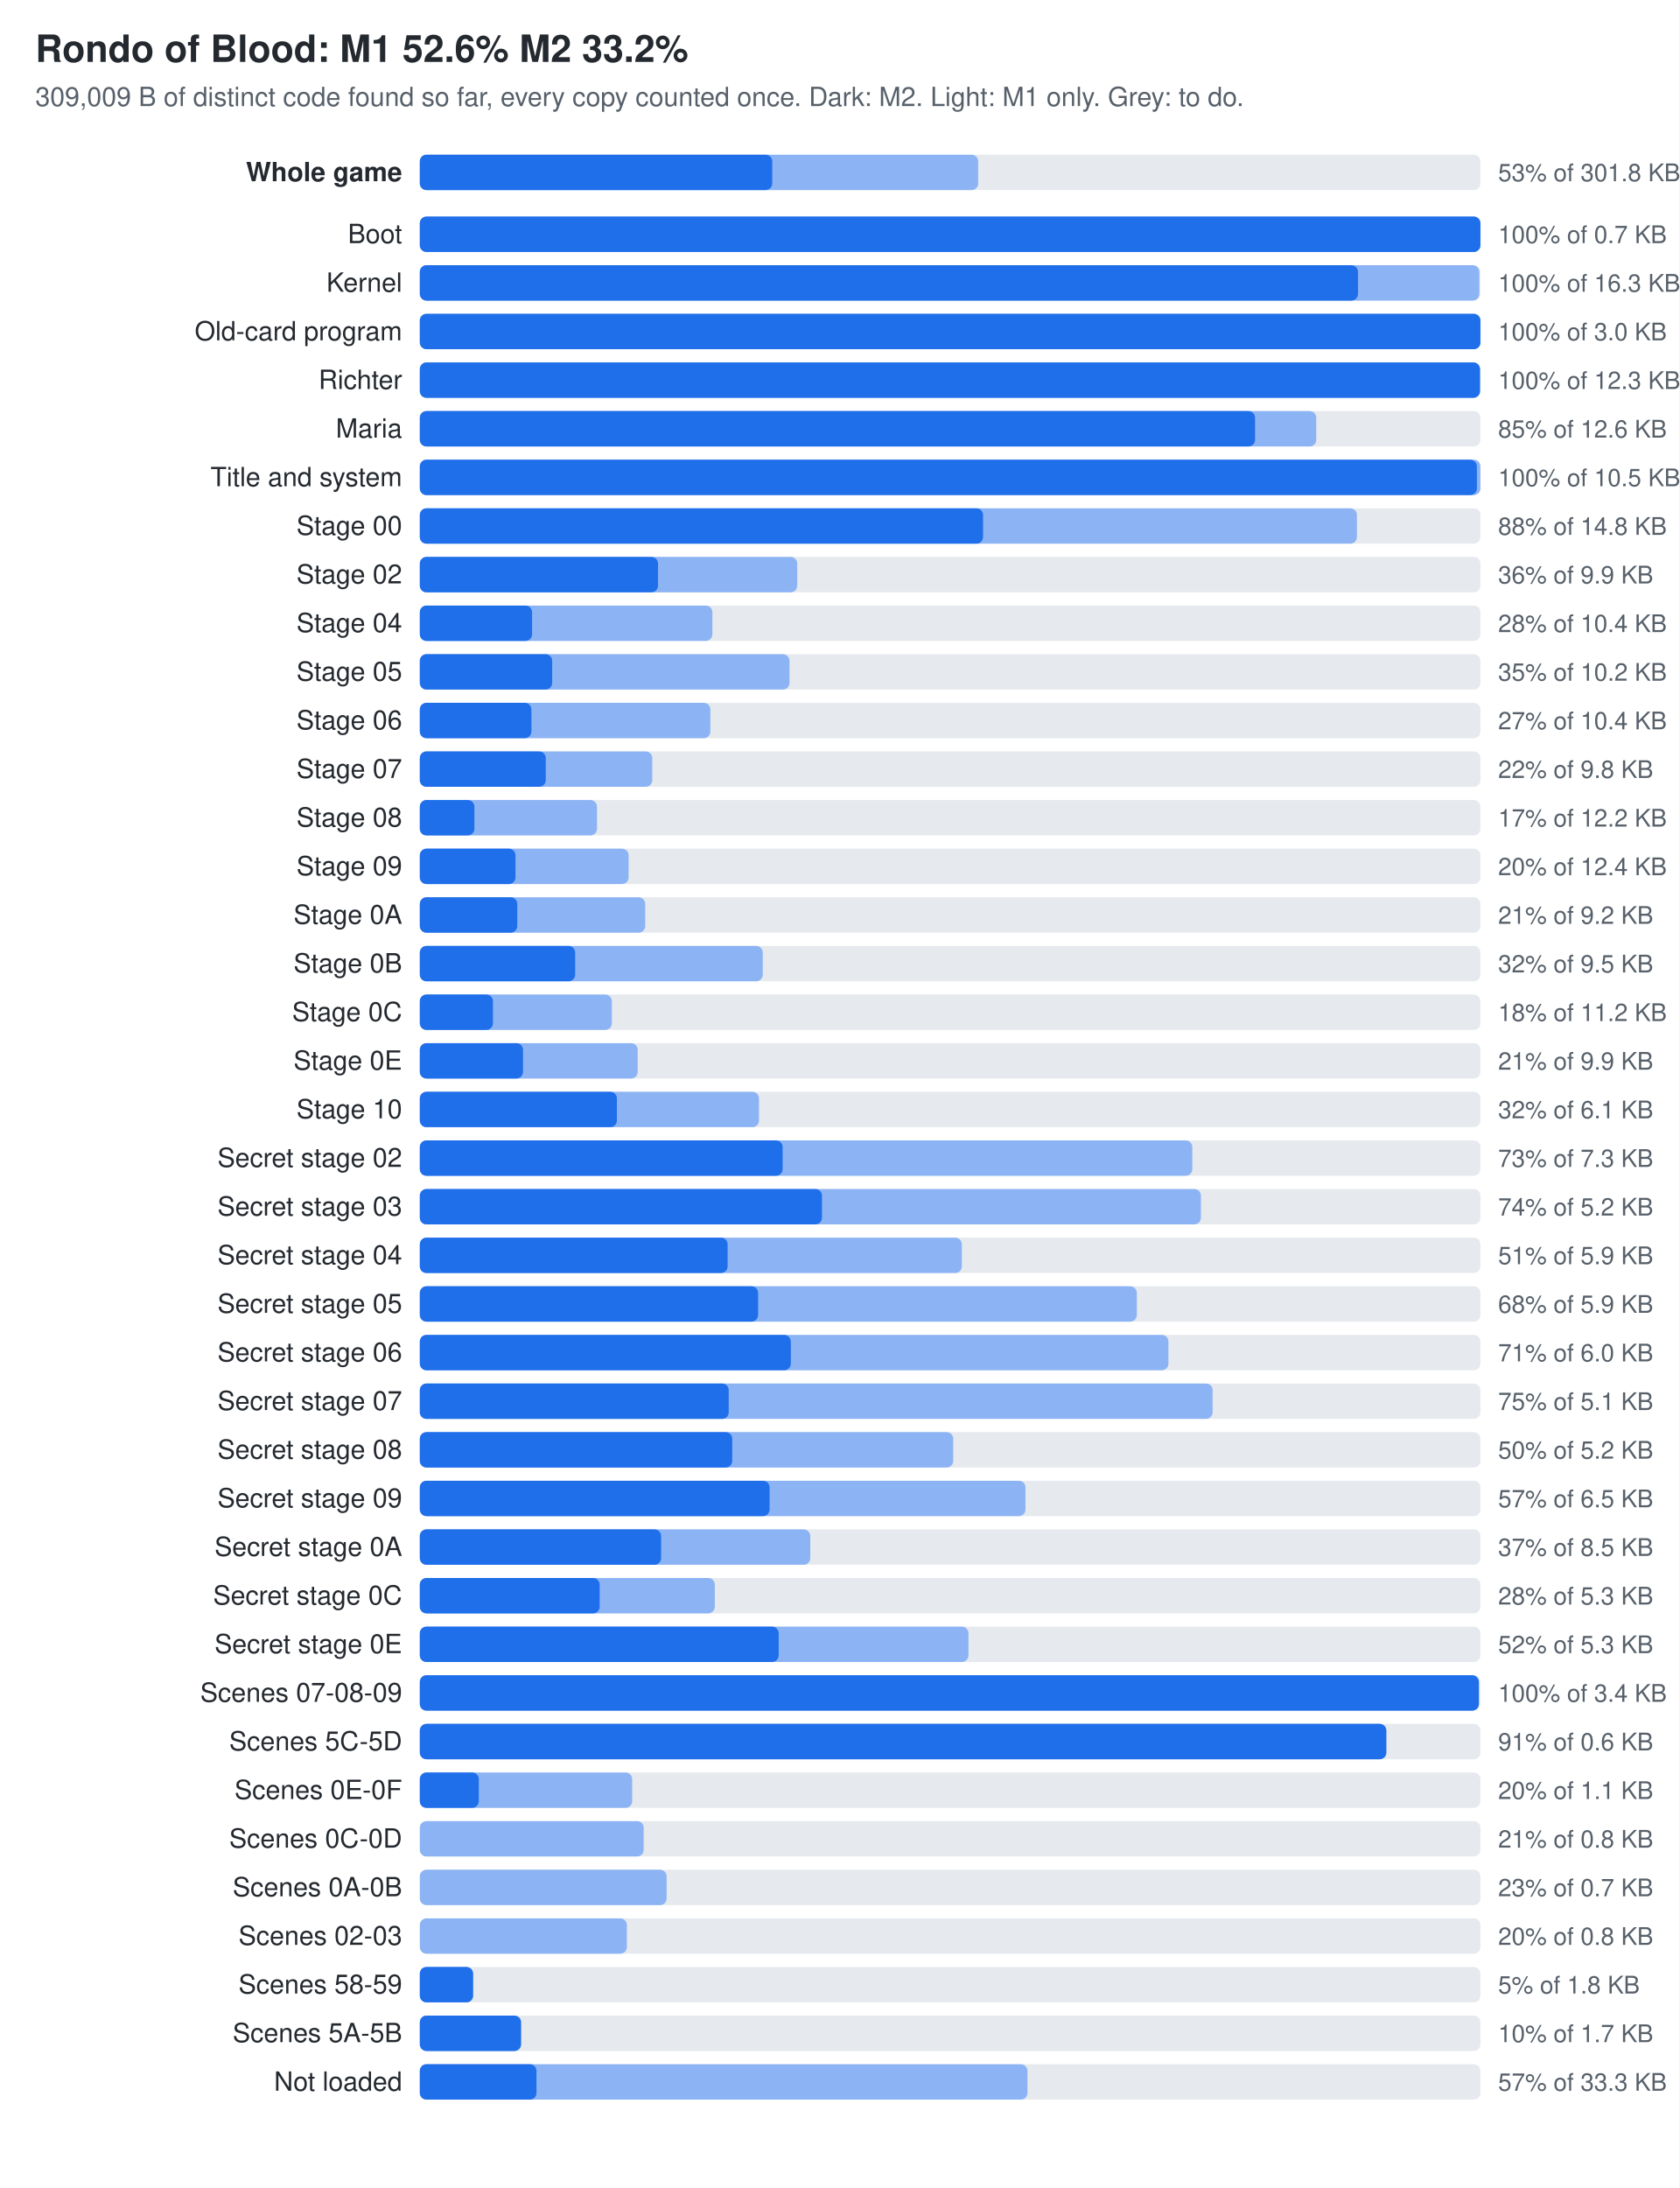
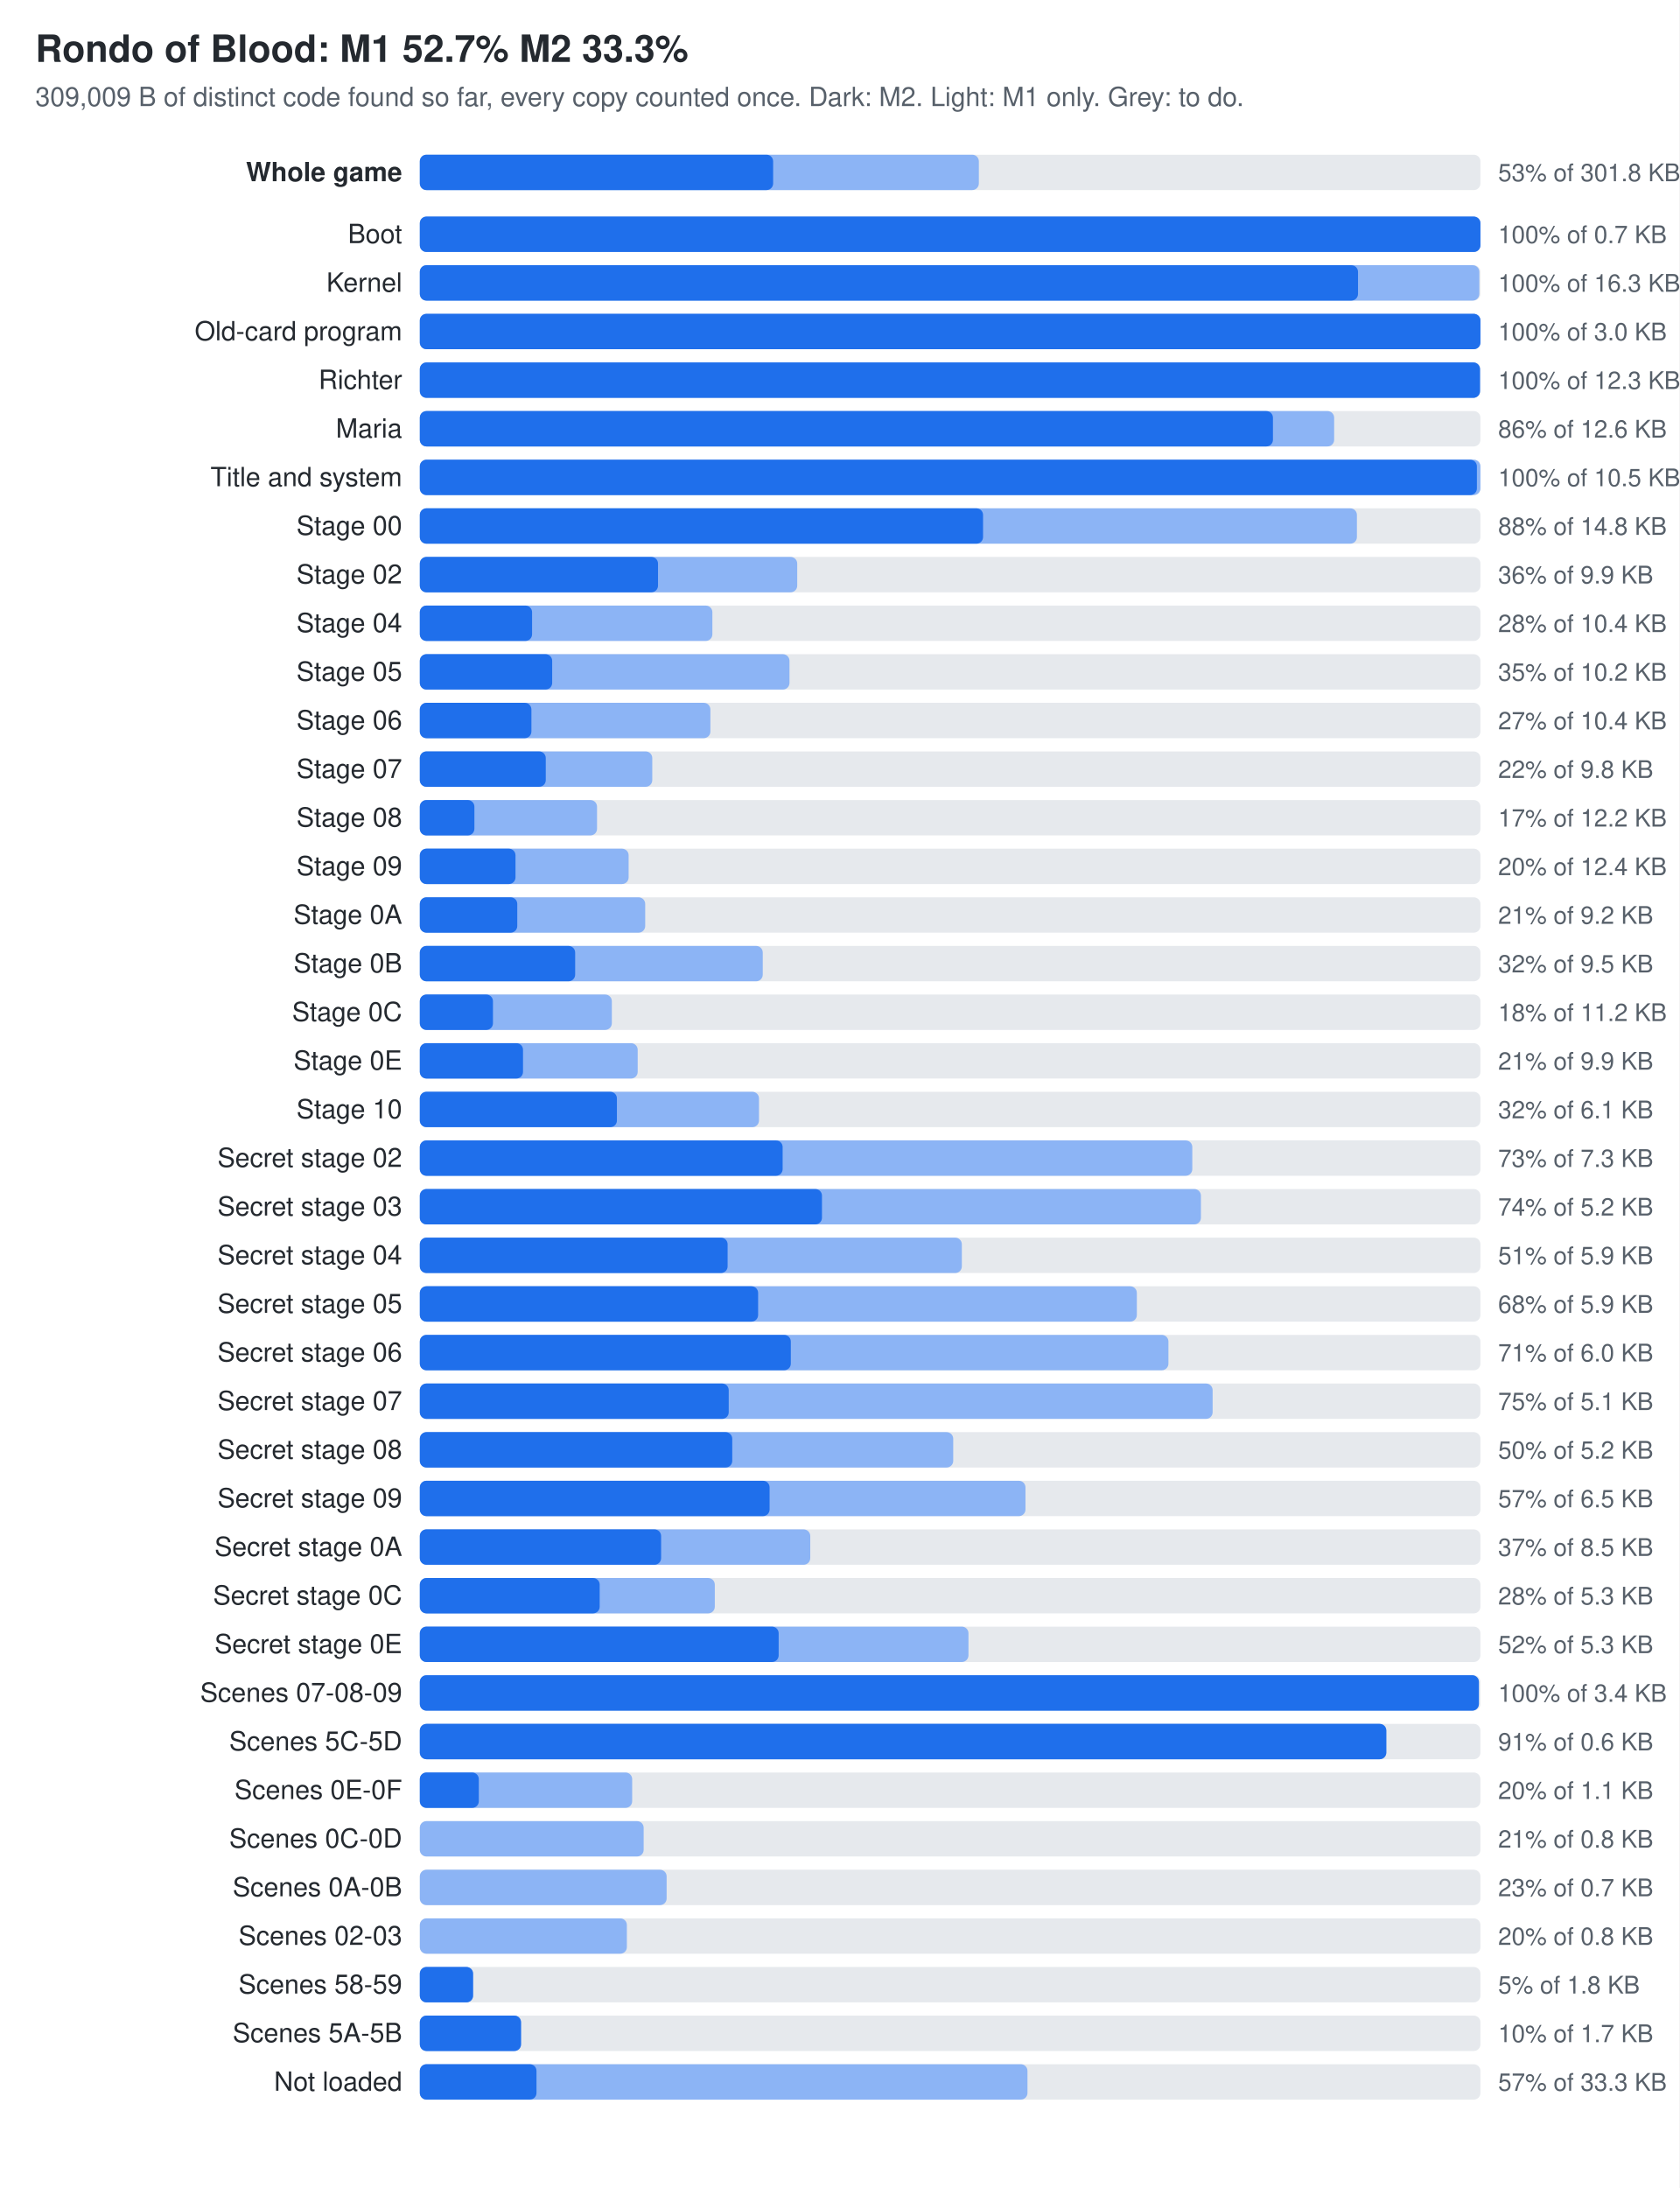
<svg xmlns="http://www.w3.org/2000/svg" width="760" height="990" viewBox="0 0 760 990" font-family="-apple-system,Segoe UI,Helvetica,Arial,sans-serif">
  <rect width="760" height="990" fill="#ffffff" />
-   <text x="16" y="28" font-size="17" font-weight="600" fill="#24292f">Rondo of Blood: M1 52.6%  M2 33.2%</text>
+   <text x="16" y="28" font-size="17" font-weight="600" fill="#24292f">Rondo of Blood: M1 52.7%  M2 33.3%</text>
  <text x="16" y="48" font-size="12" fill="#57606a">309,009 B of distinct code found so far, every copy counted once. Dark: M2. Light: M1 only. Grey: to do.</text>
  <text x="182" y="82" font-size="12" text-anchor="end" fill="#24292f" font-weight="600">Whole game</text>
  <rect x="190" y="70" width="480" height="16" rx="3" fill="#e6e9ed" />
-   <rect x="190" y="70" width="252.7" height="16" rx="3" fill="#8cb4f5" />
-   <rect x="190" y="70" width="159.5" height="16" rx="3" fill="#1f6feb" />
+   <rect x="190" y="70" width="253.0" height="16" rx="3" fill="#8cb4f5" />
+   <rect x="190" y="70" width="159.9" height="16" rx="3" fill="#1f6feb" />
  <text x="678" y="82" font-size="11" fill="#57606a">53% of 301.8 KB</text>
  <text x="182" y="110" font-size="12" text-anchor="end" fill="#24292f">Boot</text>
  <rect x="190" y="98" width="480" height="16" rx="3" fill="#e6e9ed" />
  <rect x="190" y="98" width="480.0" height="16" rx="3" fill="#8cb4f5" />
  <rect x="190" y="98" width="480.0" height="16" rx="3" fill="#1f6feb" />
  <text x="678" y="110" font-size="11" fill="#57606a">100% of 0.7 KB</text>
  <text x="182" y="132" font-size="12" text-anchor="end" fill="#24292f">Kernel</text>
  <rect x="190" y="120" width="480" height="16" rx="3" fill="#e6e9ed" />
  <rect x="190" y="120" width="479.5" height="16" rx="3" fill="#8cb4f5" />
  <rect x="190" y="120" width="424.6" height="16" rx="3" fill="#1f6feb" />
  <text x="678" y="132" font-size="11" fill="#57606a">100% of 16.3 KB</text>
  <text x="182" y="154" font-size="12" text-anchor="end" fill="#24292f">Old-card program</text>
  <rect x="190" y="142" width="480" height="16" rx="3" fill="#e6e9ed" />
  <rect x="190" y="142" width="480.0" height="16" rx="3" fill="#8cb4f5" />
  <rect x="190" y="142" width="480.0" height="16" rx="3" fill="#1f6feb" />
  <text x="678" y="154" font-size="11" fill="#57606a">100% of 3.0 KB</text>
  <text x="182" y="176" font-size="12" text-anchor="end" fill="#24292f">Richter</text>
  <rect x="190" y="164" width="480" height="16" rx="3" fill="#e6e9ed" />
  <rect x="190" y="164" width="479.8" height="16" rx="3" fill="#8cb4f5" />
  <rect x="190" y="164" width="479.8" height="16" rx="3" fill="#1f6feb" />
  <text x="678" y="176" font-size="11" fill="#57606a">100% of 12.3 KB</text>
  <text x="182" y="198" font-size="12" text-anchor="end" fill="#24292f">Maria</text>
  <rect x="190" y="186" width="480" height="16" rx="3" fill="#e6e9ed" />
-   <rect x="190" y="186" width="405.7" height="16" rx="3" fill="#8cb4f5" />
-   <rect x="190" y="186" width="378.0" height="16" rx="3" fill="#1f6feb" />
-   <text x="678" y="198" font-size="11" fill="#57606a">85% of 12.6 KB</text>
+   <rect x="190" y="186" width="413.8" height="16" rx="3" fill="#8cb4f5" />
+   <rect x="190" y="186" width="386.1" height="16" rx="3" fill="#1f6feb" />
+   <text x="678" y="198" font-size="11" fill="#57606a">86% of 12.6 KB</text>
  <text x="182" y="220" font-size="12" text-anchor="end" fill="#24292f">Title and system</text>
  <rect x="190" y="208" width="480" height="16" rx="3" fill="#e6e9ed" />
  <rect x="190" y="208" width="480.0" height="16" rx="3" fill="#8cb4f5" />
  <rect x="190" y="208" width="478.4" height="16" rx="3" fill="#1f6feb" />
  <text x="678" y="220" font-size="11" fill="#57606a">100% of 10.5 KB</text>
  <text x="182" y="242" font-size="12" text-anchor="end" fill="#24292f">Stage 00</text>
  <rect x="190" y="230" width="480" height="16" rx="3" fill="#e6e9ed" />
  <rect x="190" y="230" width="424.1" height="16" rx="3" fill="#8cb4f5" />
  <rect x="190" y="230" width="254.9" height="16" rx="3" fill="#1f6feb" />
  <text x="678" y="242" font-size="11" fill="#57606a">88% of 14.8 KB</text>
  <text x="182" y="264" font-size="12" text-anchor="end" fill="#24292f">Stage 02</text>
  <rect x="190" y="252" width="480" height="16" rx="3" fill="#e6e9ed" />
  <rect x="190" y="252" width="170.8" height="16" rx="3" fill="#8cb4f5" />
  <rect x="190" y="252" width="107.8" height="16" rx="3" fill="#1f6feb" />
  <text x="678" y="264" font-size="11" fill="#57606a">36% of 9.9 KB</text>
  <text x="182" y="286" font-size="12" text-anchor="end" fill="#24292f">Stage 04</text>
  <rect x="190" y="274" width="480" height="16" rx="3" fill="#e6e9ed" />
  <rect x="190" y="274" width="132.4" height="16" rx="3" fill="#8cb4f5" />
  <rect x="190" y="274" width="50.8" height="16" rx="3" fill="#1f6feb" />
  <text x="678" y="286" font-size="11" fill="#57606a">28% of 10.4 KB</text>
  <text x="182" y="308" font-size="12" text-anchor="end" fill="#24292f">Stage 05</text>
  <rect x="190" y="296" width="480" height="16" rx="3" fill="#e6e9ed" />
  <rect x="190" y="296" width="167.3" height="16" rx="3" fill="#8cb4f5" />
  <rect x="190" y="296" width="59.9" height="16" rx="3" fill="#1f6feb" />
  <text x="678" y="308" font-size="11" fill="#57606a">35% of 10.2 KB</text>
  <text x="182" y="330" font-size="12" text-anchor="end" fill="#24292f">Stage 06</text>
  <rect x="190" y="318" width="480" height="16" rx="3" fill="#e6e9ed" />
  <rect x="190" y="318" width="131.5" height="16" rx="3" fill="#8cb4f5" />
  <rect x="190" y="318" width="50.5" height="16" rx="3" fill="#1f6feb" />
  <text x="678" y="330" font-size="11" fill="#57606a">27% of 10.4 KB</text>
  <text x="182" y="352" font-size="12" text-anchor="end" fill="#24292f">Stage 07</text>
  <rect x="190" y="340" width="480" height="16" rx="3" fill="#e6e9ed" />
  <rect x="190" y="340" width="105.2" height="16" rx="3" fill="#8cb4f5" />
  <rect x="190" y="340" width="57.0" height="16" rx="3" fill="#1f6feb" />
  <text x="678" y="352" font-size="11" fill="#57606a">22% of 9.8 KB</text>
  <text x="182" y="374" font-size="12" text-anchor="end" fill="#24292f">Stage 08</text>
  <rect x="190" y="362" width="480" height="16" rx="3" fill="#e6e9ed" />
  <rect x="190" y="362" width="80.2" height="16" rx="3" fill="#8cb4f5" />
  <rect x="190" y="362" width="24.7" height="16" rx="3" fill="#1f6feb" />
  <text x="678" y="374" font-size="11" fill="#57606a">17% of 12.2 KB</text>
  <text x="182" y="396" font-size="12" text-anchor="end" fill="#24292f">Stage 09</text>
  <rect x="190" y="384" width="480" height="16" rx="3" fill="#e6e9ed" />
  <rect x="190" y="384" width="94.5" height="16" rx="3" fill="#8cb4f5" />
  <rect x="190" y="384" width="43.3" height="16" rx="3" fill="#1f6feb" />
  <text x="678" y="396" font-size="11" fill="#57606a">20% of 12.4 KB</text>
  <text x="182" y="418" font-size="12" text-anchor="end" fill="#24292f">Stage 0A</text>
  <rect x="190" y="406" width="480" height="16" rx="3" fill="#e6e9ed" />
  <rect x="190" y="406" width="102.0" height="16" rx="3" fill="#8cb4f5" />
  <rect x="190" y="406" width="44.1" height="16" rx="3" fill="#1f6feb" />
  <text x="678" y="418" font-size="11" fill="#57606a">21% of 9.2 KB</text>
  <text x="182" y="440" font-size="12" text-anchor="end" fill="#24292f">Stage 0B</text>
  <rect x="190" y="428" width="480" height="16" rx="3" fill="#e6e9ed" />
  <rect x="190" y="428" width="155.2" height="16" rx="3" fill="#8cb4f5" />
  <rect x="190" y="428" width="70.3" height="16" rx="3" fill="#1f6feb" />
  <text x="678" y="440" font-size="11" fill="#57606a">32% of 9.5 KB</text>
  <text x="182" y="462" font-size="12" text-anchor="end" fill="#24292f">Stage 0C</text>
  <rect x="190" y="450" width="480" height="16" rx="3" fill="#e6e9ed" />
  <rect x="190" y="450" width="86.9" height="16" rx="3" fill="#8cb4f5" />
  <rect x="190" y="450" width="33.1" height="16" rx="3" fill="#1f6feb" />
  <text x="678" y="462" font-size="11" fill="#57606a">18% of 11.2 KB</text>
  <text x="182" y="484" font-size="12" text-anchor="end" fill="#24292f">Stage 0E</text>
  <rect x="190" y="472" width="480" height="16" rx="3" fill="#e6e9ed" />
  <rect x="190" y="472" width="98.6" height="16" rx="3" fill="#8cb4f5" />
  <rect x="190" y="472" width="46.7" height="16" rx="3" fill="#1f6feb" />
  <text x="678" y="484" font-size="11" fill="#57606a">21% of 9.9 KB</text>
  <text x="182" y="506" font-size="12" text-anchor="end" fill="#24292f">Stage 10</text>
  <rect x="190" y="494" width="480" height="16" rx="3" fill="#e6e9ed" />
  <rect x="190" y="494" width="153.5" height="16" rx="3" fill="#8cb4f5" />
  <rect x="190" y="494" width="89.2" height="16" rx="3" fill="#1f6feb" />
  <text x="678" y="506" font-size="11" fill="#57606a">32% of 6.1 KB</text>
  <text x="182" y="528" font-size="12" text-anchor="end" fill="#24292f">Secret stage 02</text>
  <rect x="190" y="516" width="480" height="16" rx="3" fill="#e6e9ed" />
  <rect x="190" y="516" width="349.6" height="16" rx="3" fill="#8cb4f5" />
  <rect x="190" y="516" width="164.2" height="16" rx="3" fill="#1f6feb" />
  <text x="678" y="528" font-size="11" fill="#57606a">73% of 7.3 KB</text>
  <text x="182" y="550" font-size="12" text-anchor="end" fill="#24292f">Secret stage 03</text>
  <rect x="190" y="538" width="480" height="16" rx="3" fill="#e6e9ed" />
  <rect x="190" y="538" width="353.5" height="16" rx="3" fill="#8cb4f5" />
  <rect x="190" y="538" width="182.0" height="16" rx="3" fill="#1f6feb" />
  <text x="678" y="550" font-size="11" fill="#57606a">74% of 5.2 KB</text>
  <text x="182" y="572" font-size="12" text-anchor="end" fill="#24292f">Secret stage 04</text>
  <rect x="190" y="560" width="480" height="16" rx="3" fill="#e6e9ed" />
  <rect x="190" y="560" width="245.3" height="16" rx="3" fill="#8cb4f5" />
  <rect x="190" y="560" width="139.3" height="16" rx="3" fill="#1f6feb" />
  <text x="678" y="572" font-size="11" fill="#57606a">51% of 5.9 KB</text>
  <text x="182" y="594" font-size="12" text-anchor="end" fill="#24292f">Secret stage 05</text>
  <rect x="190" y="582" width="480" height="16" rx="3" fill="#e6e9ed" />
  <rect x="190" y="582" width="324.5" height="16" rx="3" fill="#8cb4f5" />
  <rect x="190" y="582" width="153.1" height="16" rx="3" fill="#1f6feb" />
  <text x="678" y="594" font-size="11" fill="#57606a">68% of 5.9 KB</text>
  <text x="182" y="616" font-size="12" text-anchor="end" fill="#24292f">Secret stage 06</text>
  <rect x="190" y="604" width="480" height="16" rx="3" fill="#e6e9ed" />
  <rect x="190" y="604" width="338.8" height="16" rx="3" fill="#8cb4f5" />
  <rect x="190" y="604" width="167.9" height="16" rx="3" fill="#1f6feb" />
  <text x="678" y="616" font-size="11" fill="#57606a">71% of 6.0 KB</text>
  <text x="182" y="638" font-size="12" text-anchor="end" fill="#24292f">Secret stage 07</text>
  <rect x="190" y="626" width="480" height="16" rx="3" fill="#e6e9ed" />
  <rect x="190" y="626" width="358.8" height="16" rx="3" fill="#8cb4f5" />
  <rect x="190" y="626" width="139.8" height="16" rx="3" fill="#1f6feb" />
  <text x="678" y="638" font-size="11" fill="#57606a">75% of 5.1 KB</text>
  <text x="182" y="660" font-size="12" text-anchor="end" fill="#24292f">Secret stage 08</text>
  <rect x="190" y="648" width="480" height="16" rx="3" fill="#e6e9ed" />
  <rect x="190" y="648" width="241.4" height="16" rx="3" fill="#8cb4f5" />
  <rect x="190" y="648" width="141.4" height="16" rx="3" fill="#1f6feb" />
  <text x="678" y="660" font-size="11" fill="#57606a">50% of 5.2 KB</text>
  <text x="182" y="682" font-size="12" text-anchor="end" fill="#24292f">Secret stage 09</text>
  <rect x="190" y="670" width="480" height="16" rx="3" fill="#e6e9ed" />
  <rect x="190" y="670" width="274.1" height="16" rx="3" fill="#8cb4f5" />
  <rect x="190" y="670" width="158.3" height="16" rx="3" fill="#1f6feb" />
  <text x="678" y="682" font-size="11" fill="#57606a">57% of 6.5 KB</text>
  <text x="182" y="704" font-size="12" text-anchor="end" fill="#24292f">Secret stage 0A</text>
  <rect x="190" y="692" width="480" height="16" rx="3" fill="#e6e9ed" />
  <rect x="190" y="692" width="176.7" height="16" rx="3" fill="#8cb4f5" />
  <rect x="190" y="692" width="109.2" height="16" rx="3" fill="#1f6feb" />
  <text x="678" y="704" font-size="11" fill="#57606a">37% of 8.5 KB</text>
  <text x="182" y="726" font-size="12" text-anchor="end" fill="#24292f">Secret stage 0C</text>
  <rect x="190" y="714" width="480" height="16" rx="3" fill="#e6e9ed" />
  <rect x="190" y="714" width="133.5" height="16" rx="3" fill="#8cb4f5" />
  <rect x="190" y="714" width="81.4" height="16" rx="3" fill="#1f6feb" />
  <text x="678" y="726" font-size="11" fill="#57606a">28% of 5.3 KB</text>
  <text x="182" y="748" font-size="12" text-anchor="end" fill="#24292f">Secret stage 0E</text>
  <rect x="190" y="736" width="480" height="16" rx="3" fill="#e6e9ed" />
  <rect x="190" y="736" width="248.3" height="16" rx="3" fill="#8cb4f5" />
  <rect x="190" y="736" width="162.4" height="16" rx="3" fill="#1f6feb" />
  <text x="678" y="748" font-size="11" fill="#57606a">52% of 5.3 KB</text>
  <text x="182" y="770" font-size="12" text-anchor="end" fill="#24292f">Scenes 07-08-09</text>
  <rect x="190" y="758" width="480" height="16" rx="3" fill="#e6e9ed" />
  <rect x="190" y="758" width="479.3" height="16" rx="3" fill="#8cb4f5" />
  <rect x="190" y="758" width="479.3" height="16" rx="3" fill="#1f6feb" />
  <text x="678" y="770" font-size="11" fill="#57606a">100% of 3.4 KB</text>
  <text x="182" y="792" font-size="12" text-anchor="end" fill="#24292f">Scenes 5C-5D</text>
  <rect x="190" y="780" width="480" height="16" rx="3" fill="#e6e9ed" />
  <rect x="190" y="780" width="437.4" height="16" rx="3" fill="#8cb4f5" />
  <rect x="190" y="780" width="437.4" height="16" rx="3" fill="#1f6feb" />
  <text x="678" y="792" font-size="11" fill="#57606a">91% of 0.6 KB</text>
  <text x="182" y="814" font-size="12" text-anchor="end" fill="#24292f">Scenes 0E-0F</text>
  <rect x="190" y="802" width="480" height="16" rx="3" fill="#e6e9ed" />
  <rect x="190" y="802" width="96.1" height="16" rx="3" fill="#8cb4f5" />
  <rect x="190" y="802" width="26.7" height="16" rx="3" fill="#1f6feb" />
  <text x="678" y="814" font-size="11" fill="#57606a">20% of 1.1 KB</text>
  <text x="182" y="836" font-size="12" text-anchor="end" fill="#24292f">Scenes 0C-0D</text>
  <rect x="190" y="824" width="480" height="16" rx="3" fill="#e6e9ed" />
  <rect x="190" y="824" width="101.3" height="16" rx="3" fill="#8cb4f5" />
  <text x="678" y="836" font-size="11" fill="#57606a">21% of 0.8 KB</text>
  <text x="182" y="858" font-size="12" text-anchor="end" fill="#24292f">Scenes 0A-0B</text>
  <rect x="190" y="846" width="480" height="16" rx="3" fill="#e6e9ed" />
  <rect x="190" y="846" width="111.7" height="16" rx="3" fill="#8cb4f5" />
  <text x="678" y="858" font-size="11" fill="#57606a">23% of 0.7 KB</text>
  <text x="182" y="880" font-size="12" text-anchor="end" fill="#24292f">Scenes 02-03</text>
  <rect x="190" y="868" width="480" height="16" rx="3" fill="#e6e9ed" />
  <rect x="190" y="868" width="93.7" height="16" rx="3" fill="#8cb4f5" />
  <text x="678" y="880" font-size="11" fill="#57606a">20% of 0.8 KB</text>
  <text x="182" y="902" font-size="12" text-anchor="end" fill="#24292f">Scenes 58-59</text>
  <rect x="190" y="890" width="480" height="16" rx="3" fill="#e6e9ed" />
  <rect x="190" y="890" width="24.1" height="16" rx="3" fill="#8cb4f5" />
  <rect x="190" y="890" width="24.1" height="16" rx="3" fill="#1f6feb" />
  <text x="678" y="902" font-size="11" fill="#57606a">5% of 1.8 KB</text>
  <text x="182" y="924" font-size="12" text-anchor="end" fill="#24292f">Scenes 5A-5B</text>
  <rect x="190" y="912" width="480" height="16" rx="3" fill="#e6e9ed" />
  <rect x="190" y="912" width="45.8" height="16" rx="3" fill="#8cb4f5" />
  <rect x="190" y="912" width="45.8" height="16" rx="3" fill="#1f6feb" />
  <text x="678" y="924" font-size="11" fill="#57606a">10% of 1.7 KB</text>
  <text x="182" y="946" font-size="12" text-anchor="end" fill="#24292f">Not loaded</text>
  <rect x="190" y="934" width="480" height="16" rx="3" fill="#e6e9ed" />
  <rect x="190" y="934" width="275.0" height="16" rx="3" fill="#8cb4f5" />
  <rect x="190" y="934" width="52.8" height="16" rx="3" fill="#1f6feb" />
  <text x="678" y="946" font-size="11" fill="#57606a">57% of 33.3 KB</text>
</svg>
